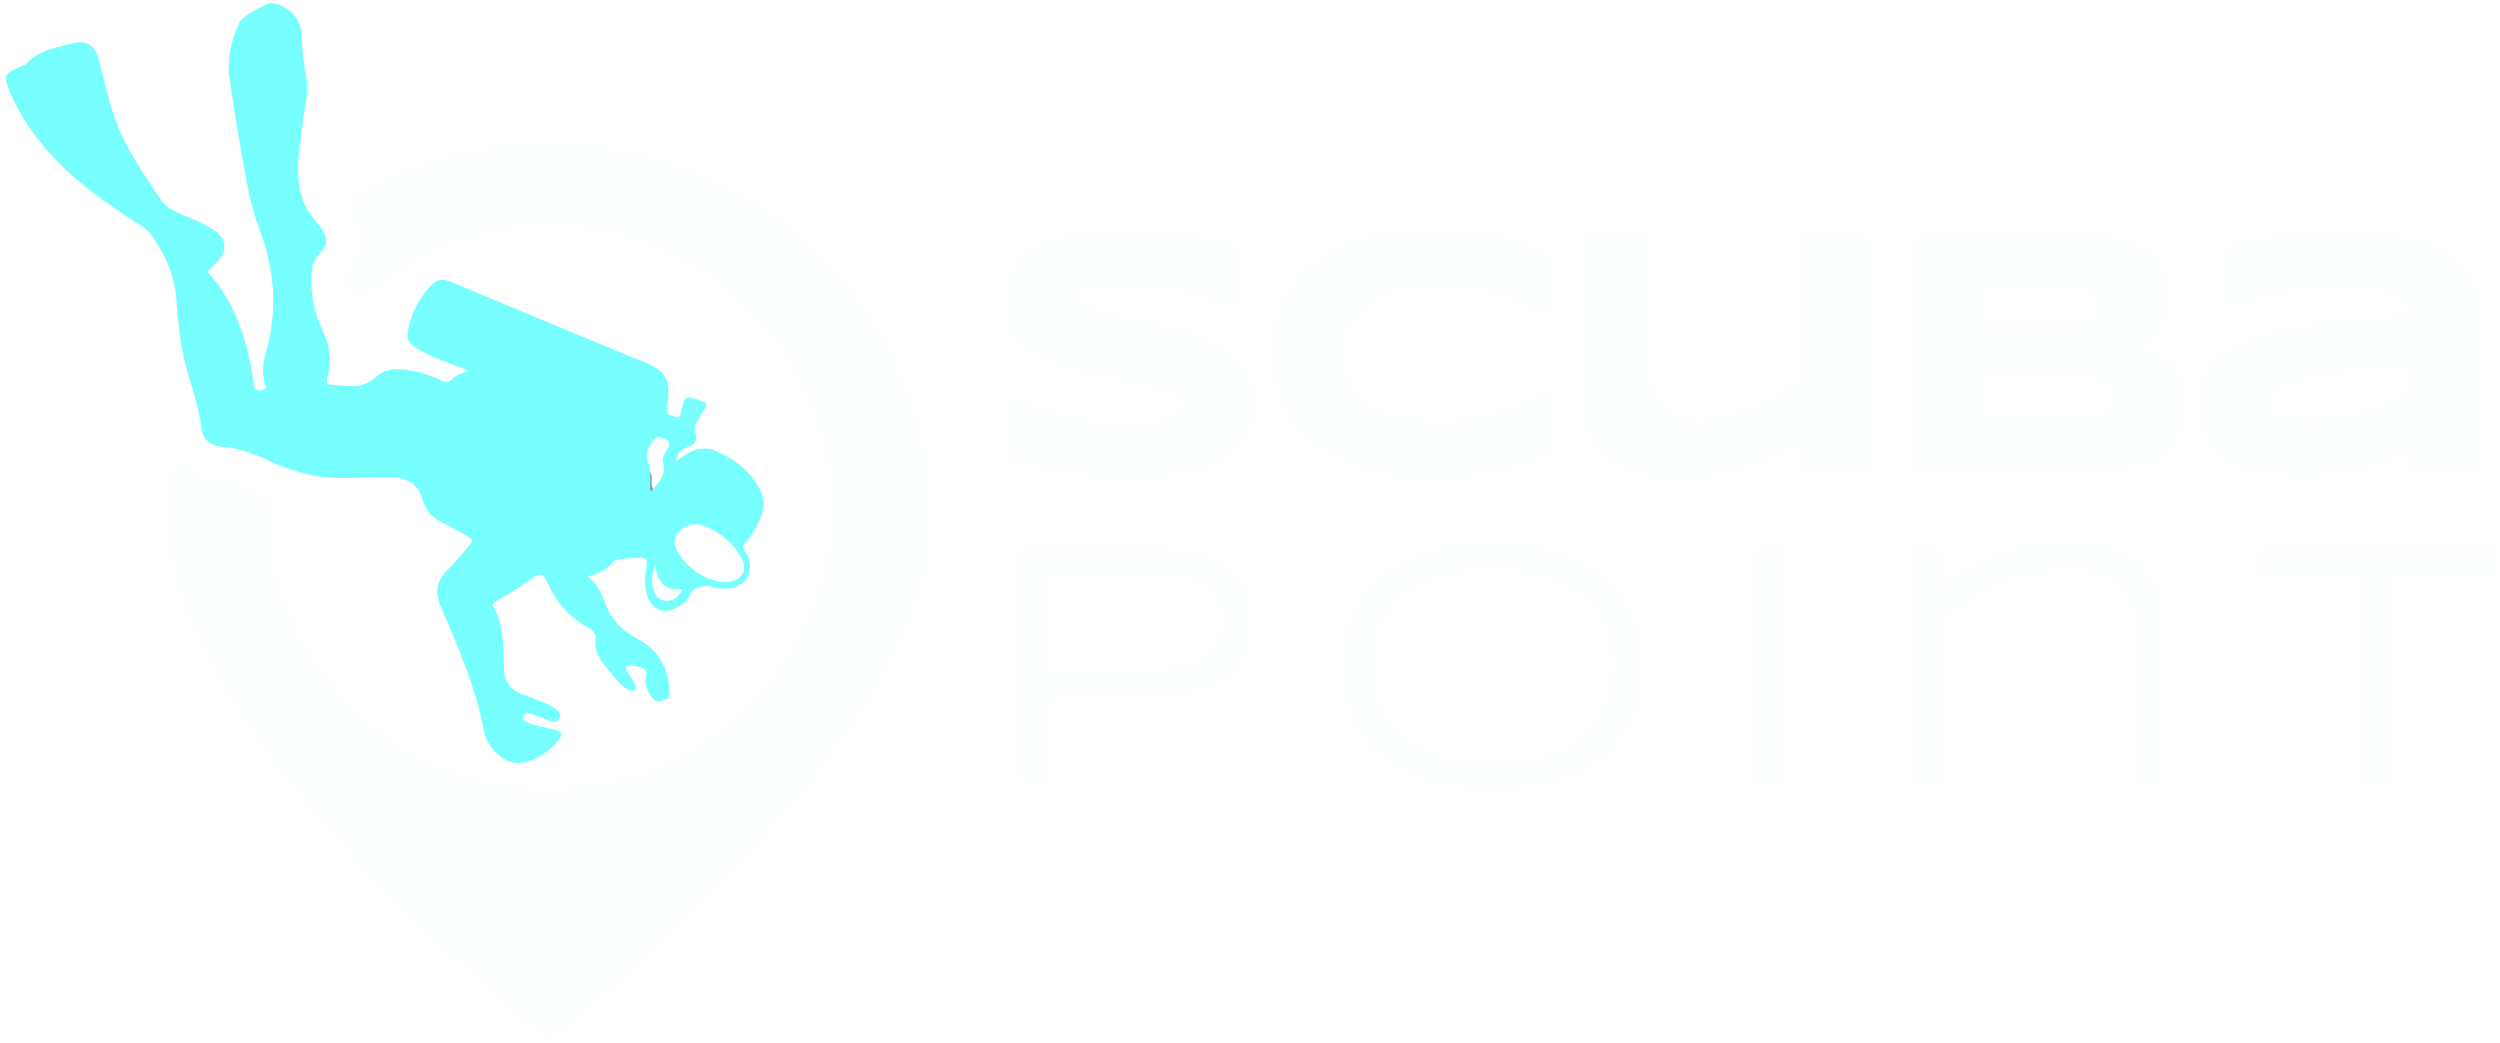
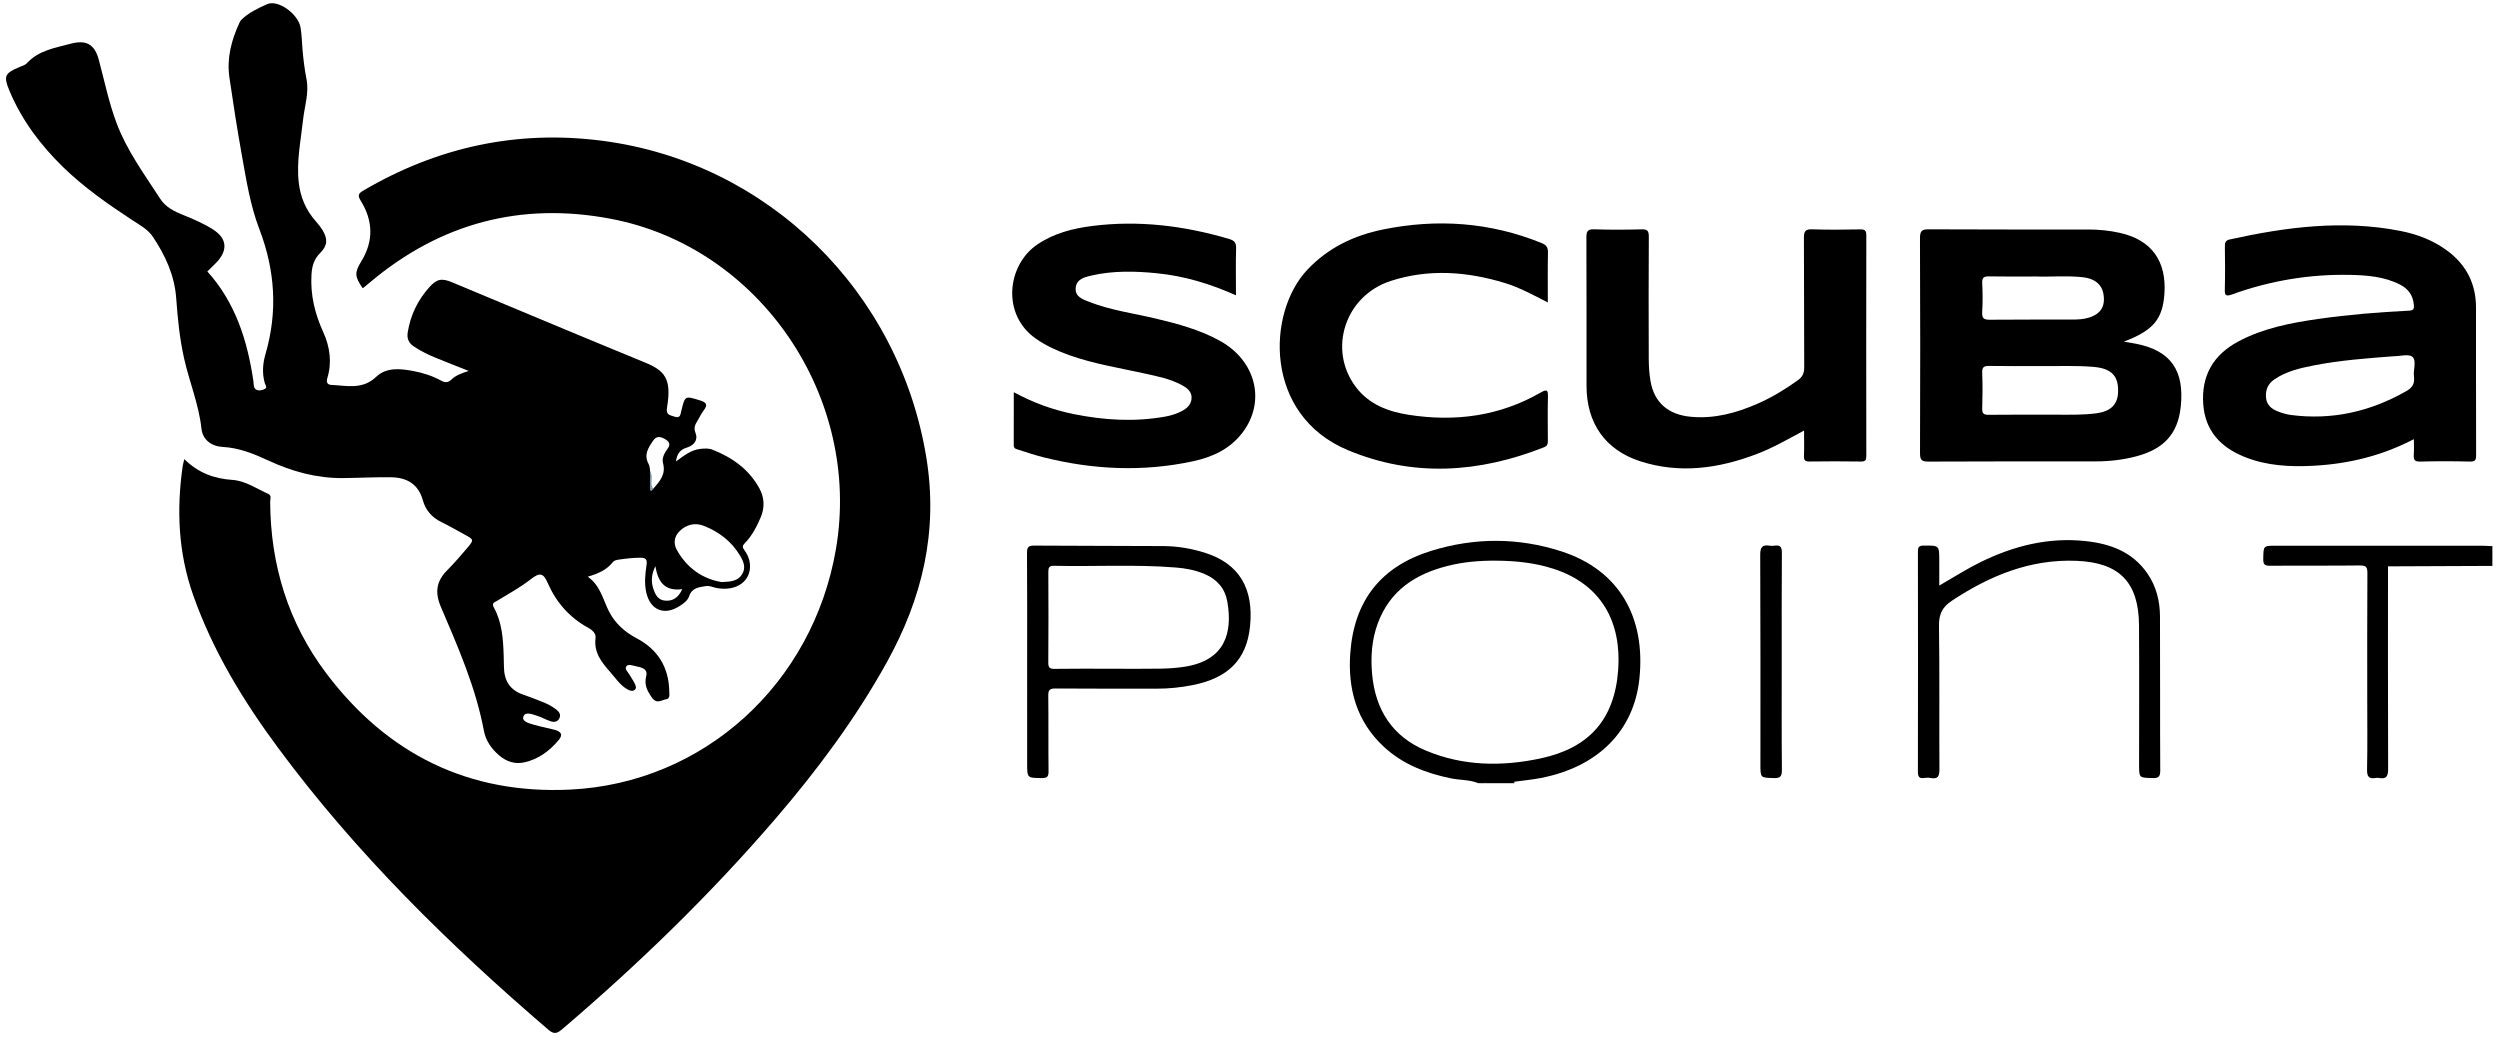
<svg xmlns="http://www.w3.org/2000/svg" version="1.1" id="Layer_1" x="0px" y="0px" viewBox="0 0 365.354 152.296" style="enable-background:new 0 0 365.354 152.296;" xml:space="preserve">
  <g>
-     <path style="fill:#FBFFFF;" d="M215.644,114.858c-1.293-0.52-2.693-0.429-4.032-0.703c-3.65-0.746-7.044-2.019-9.83-4.579   c-3.945-3.625-5.266-8.268-4.902-13.439c0.54-7.663,4.502-12.614,11.881-14.863c6.346-1.933,12.763-1.933,19.07,0.084   c8.513,2.723,12.345,9.565,11.424,18.368c-0.792,7.566-6.051,12.767-14.423,14.379c-1.289,0.248-2.603,0.365-3.906,0.543   c-0.405,0.166-0.83,0.052-1.244,0.086c-1.105,0.07-2.221-0.147-3.319,0.124C216.123,114.858,215.884,114.858,215.644,114.858z    M211.099,83.468c-4.692,1.179-8.421,3.552-10.193,8.317c-0.882,2.37-1.05,4.835-0.822,7.313c0.478,5.198,3.001,9.038,7.893,11.055   c5.454,2.249,11.122,2.32,16.808,1.121c7.106-1.499,10.842-5.633,11.358-12.829c0.49-6.828-2.413-12.344-9.549-14.592   c-2.732-0.86-5.534-1.141-8.377-1.153C215.815,82.681,213.434,82.882,211.099,83.468z" />
-     <path style="fill:#FBFFFF;" d="M363.996,80.59c0.081-0.003,0.163-0.007,0.244-0.01c0,0.959,0,1.918,0,2.877   c-5.099,0.021-10.197,0.043-15.296,0.064c0.078-0.83,0.764-0.644,1.23-0.658c2.066-0.06,4.134-0.022,6.201-0.026   c1.869-0.003,3.738-0.027,5.605,0.01c1.002,0.019,1.749-0.142,1.677-1.387C363.639,81.139,363.769,80.835,363.996,80.59z" />
-     <path style="fill:#FBFFFF;" d="M216.363,114.858c1.098-0.514,2.249-0.143,3.374-0.202c0.064,0.051,0.082,0.098,0.056,0.141   c-0.025,0.041-0.05,0.061-0.074,0.061C218.6,114.858,217.481,114.858,216.363,114.858z" />
-     <path style="fill:#FBFFFF;" d="M219.718,114.858c0.001-0.068,0.007-0.135,0.018-0.202c0.396-0.002,0.793-0.005,1.189-0.007   c-0.017,0.069-0.02,0.139-0.009,0.209C220.517,114.858,220.118,114.858,219.718,114.858z" />
-     <path style="fill:#FBFFFF;" d="M26.035,68.023c2.006,1.97,4.341,2.828,7.046,3.004c1.888,0.123,3.51,1.252,5.22,2.007   c0.579,0.255,0.307,0.766,0.309,1.156c0.051,9.154,2.663,17.512,8.215,24.779c8.966,11.736,20.937,17.513,35.721,16.817   c19.632-0.924,35.604-15.322,38.976-34.791c3.798-21.932-11.169-43.629-33.002-47.71c-13.144-2.456-24.919,0.606-35.24,9.15   c-0.338,0.28-0.677,0.557-1.018,0.833c-0.027,0.022-0.071,0.024-0.107,0.036c-1.187-1.708-1.192-2.252-0.168-3.908   c1.799-2.907,1.7-5.834-0.088-8.689c-0.469-0.749-0.43-1.044,0.358-1.5c10.864-6.288,22.511-8.789,34.976-7.203   c24.323,3.095,43.55,21.781,47.527,45.768c1.774,10.703-0.6,20.393-5.81,29.65c-4.566,8.112-10.134,15.492-16.226,22.49   c-9.616,11.047-20.175,21.128-31.38,30.549c-0.829,0.697-1.268,0.619-2.034-0.029c-14.483-12.26-28.064-25.399-39.493-40.619   c-5.119-6.818-9.584-14.022-12.484-22.118c-2.184-6.097-2.462-12.312-1.544-18.645C25.834,68.749,25.931,68.454,26.035,68.023z" />
-     <path style="fill:#FBFFFF;" d="M263.378,63.891c-2.434,1.296-4.647,2.545-7.03,3.432c-5.555,2.067-11.209,2.844-16.976,1.01   c-5.115-1.627-7.863-5.497-7.869-10.864c-0.008-7.148,0.012-14.296-0.02-21.443c-0.004-0.886,0.14-1.256,1.15-1.219   c2.313,0.085,4.631,0.067,6.945,0.006c0.85-0.022,1.055,0.234,1.05,1.062c-0.035,5.91-0.031,11.82-0.008,17.73   c0.004,1.034,0.076,2.08,0.249,3.098c0.538,3.17,2.614,4.9,5.939,5.202c3.441,0.313,6.628-0.547,9.735-1.884   c2.094-0.901,4.036-2.062,5.896-3.379c0.682-0.483,0.966-1.002,0.96-1.865c-0.04-6.229-0.001-12.459-0.044-18.688   c-0.007-0.951,0.167-1.317,1.212-1.28c2.353,0.083,4.711,0.051,7.066,0.011c0.688-0.012,0.868,0.202,0.867,0.875   c-0.019,10.622-0.019,21.244-0.001,31.865c0.001,0.61-0.135,0.82-0.783,0.81c-2.515-0.038-5.031-0.034-7.545-0.002   c-0.623,0.008-0.835-0.164-0.807-0.803C263.414,66.41,263.378,65.253,263.378,63.891z" />
-     <path style="fill:#FBFFFF;" d="M180.133,44.35c-3.818-1.688-7.594-2.793-11.541-3.186c-3.222-0.321-6.457-0.394-9.649,0.327   c-1.019,0.23-2.163,0.517-2.294,1.757c-0.138,1.312,1.052,1.695,1.99,2.055c3.177,1.218,6.556,1.655,9.848,2.431   c3.184,0.75,6.333,1.593,9.234,3.158c5.354,2.887,6.843,8.808,3.355,13.318c-1.833,2.37-4.407,3.522-7.22,4.121   c-7.345,1.564-14.662,1.228-21.927-0.57c-1.234-0.305-2.443-0.711-3.657-1.091c-0.318-0.1-0.704-0.138-0.701-0.655   c0.016-2.5,0.007-5,0.007-7.662c2.86,1.527,5.736,2.553,8.748,3.157c4.453,0.893,8.932,1.165,13.435,0.371   c0.826-0.146,1.624-0.389,2.378-0.767c0.79-0.396,1.438-0.96,1.491-1.877c0.056-0.962-0.648-1.495-1.413-1.904   c-1.709-0.913-3.594-1.275-5.46-1.682c-3.695-0.806-7.444-1.387-11.03-2.645c-1.732-0.608-3.397-1.347-4.922-2.399   c-5.076-3.499-4.194-10.685,0.253-13.625c2.426-1.604,5.155-2.295,7.98-2.65c6.833-0.858,13.517-0.045,20.1,1.875   c0.785,0.229,1.047,0.556,1.02,1.388C180.086,39.784,180.133,41.979,180.133,44.35z" />
-     <path style="fill:#FBFFFF;" d="M225.831,45.377c-2.155-1.083-4.142-2.159-6.308-2.811c-5.547-1.668-11.164-2.072-16.724-0.291   c-6.711,2.15-9.234,9.937-5.096,15.329c1.949,2.539,4.763,3.56,7.774,4.019c6.775,1.034,13.277,0.199,19.311-3.226   c0.966-0.548,1.083-0.313,1.058,0.653c-0.052,2.076-0.021,4.154-0.012,6.231c0.002,0.456-0.007,0.812-0.558,1.027   c-9.547,3.722-19.201,4.361-28.78,0.405c-12.272-5.067-11.892-19.843-5.874-26.095c3.054-3.173,6.832-4.936,11.045-5.783   c7.923-1.592,15.696-1.065,23.252,1.958c0.714,0.286,0.947,0.634,0.93,1.39C225.799,40.527,225.831,42.872,225.831,45.377z" />
-     <path style="fill:#FBFFFF;" d="M149.534,97.257c0-5.231,0.021-10.462-0.021-15.692c-0.007-0.856,0.247-1.05,1.067-1.044   c6.307,0.046,12.614,0.028,18.921,0.068c2.039,0.013,4.043,0.341,6.001,0.939c5.153,1.576,7.25,5.229,6.694,10.658   c-0.496,4.842-3.237,7.489-8.442,8.502c-1.724,0.336-3.468,0.515-5.231,0.51c-4.95-0.013-9.901,0.018-14.851-0.025   c-0.852-0.007-1.053,0.231-1.042,1.061c0.047,3.633-0.005,7.267,0.04,10.9c0.01,0.806-0.238,0.993-1.006,0.984   c-2.129-0.025-2.13,0.01-2.13-2.128C149.534,107.079,149.534,102.168,149.534,97.257z M169.131,98.305   c1.193-0.022,2.397-0.102,3.574-0.29c5.792-0.928,6.967-4.836,6.164-9.384c-0.336-1.906-1.497-3.215-3.273-3.976   c-1.371-0.587-2.815-0.853-4.293-0.968c-5.941-0.466-11.893-0.115-17.838-0.245c-0.73-0.016-0.831,0.272-0.828,0.901   c0.023,4.353,0.031,8.707-0.006,13.06c-0.006,0.739,0.182,0.945,0.925,0.933c2.795-0.044,5.59-0.018,8.386-0.018   C164.339,98.318,166.736,98.349,169.131,98.305z" />
-     <path style="fill:#FBFFFF;" d="M283.192,86.3c2.102-1.188,4.007-2.405,6.043-3.389c4.87-2.356,9.955-3.617,15.391-3.042   c3.605,0.381,6.849,1.531,9.049,4.662c1.307,1.86,1.848,3.98,1.858,6.209c0.036,7.431-0.006,14.862,0.038,22.293   c0.006,0.957-0.315,1.109-1.161,1.087c-1.939-0.051-1.94-0.009-1.94-1.938c0-6.712,0.035-13.424-0.01-20.136   c-0.042-6.257-2.908-9.076-9.152-9.322c-6.799-0.268-12.697,2.139-18.266,5.762c-1.442,0.938-1.919,1.989-1.893,3.692   c0.103,6.87,0.022,13.743,0.065,20.614c0.006,1.002-0.159,1.529-1.28,1.317c-0.309-0.058-0.643-0.048-0.956-0.001   c-0.768,0.116-0.92-0.226-0.918-0.938c0.021-10.587,0.02-21.174,0.002-31.762c-0.001-0.644,0.126-0.883,0.836-0.889   c2.294-0.017,2.294-0.051,2.294,2.196C283.192,83.861,283.192,85.006,283.192,86.3z" />
-     <path style="fill:#FBFFFF;" d="M363.996,80.59c0.027,2.63,0.027,2.63-2.606,2.63c-3.754,0-7.508-0.008-11.261,0.011   c-0.399,0.002-0.896-0.228-1.185,0.289c-0.001,9.741-0.018,19.483,0.02,29.224c0.004,1.046-0.198,1.579-1.338,1.36   c-0.154-0.03-0.322-0.027-0.478,0c-0.967,0.164-1.294-0.168-1.272-1.203c0.071-3.352,0.027-6.707,0.027-10.06   c0-6.108-0.019-12.217,0.022-18.325c0.006-0.883-0.191-1.134-1.105-1.123c-4.39,0.054-8.782,0.003-13.172,0.044   c-0.8,0.007-0.995-0.225-0.982-0.998c0.033-1.898-0.007-1.899,1.84-1.899c10.059,0,20.118-0.001,30.177,0.002   C363.121,80.541,363.559,80.573,363.996,80.59z" />
-     <path style="fill:#FBFFFF;" d="M260.107,97.261c0,5.231-0.026,10.462,0.024,15.692c0.009,0.967-0.28,1.2-1.202,1.169   c-1.943-0.064-1.944-0.014-1.944-1.959c0-10.102,0.021-20.205-0.029-30.307c-0.006-1.135,0.333-1.49,1.388-1.324   c0.234,0.037,0.483,0.036,0.717,0c0.828-0.127,1.074,0.186,1.067,1.036C260.087,86.799,260.107,92.03,260.107,97.261z" />
-     <path style="fill:#77FFFF;" d="M30.301,39.668c4.105,4.552,5.847,10.08,6.724,15.975c0.067,0.449-0.029,1.055,0.419,1.298   c0.364,0.197,0.895,0.114,1.274-0.112c0.388-0.23,0.048-0.577-0.027-0.851c-0.395-1.428-0.304-2.819,0.11-4.24   c1.806-6.188,1.406-12.25-0.904-18.27c-1.33-3.466-1.901-7.159-2.556-10.804c-0.677-3.767-1.264-7.552-1.814-11.34   c-0.408-2.814,0.291-5.464,1.471-8.006c0.067-0.143,0.147-0.291,0.257-0.402c1.061-1.068,2.469-1.716,3.754-2.297   c1.656-0.749,4.589,1.475,4.913,3.391c0.179,1.058,0.194,2.143,0.286,3.215c0.126,1.465,0.304,2.913,0.59,4.367   c0.39,1.979-0.298,3.956-0.511,5.934c-0.328,3.046-0.978,6.068-0.625,9.161c0.242,2.121,1.03,3.996,2.45,5.604   c0.368,0.416,0.721,0.857,1.013,1.328c0.802,1.293,0.752,2.269-0.328,3.348c-0.912,0.911-1.205,1.906-1.278,3.193   c-0.167,2.96,0.497,5.684,1.706,8.339c0.988,2.169,1.314,4.434,0.612,6.755c-0.199,0.656,0.053,0.975,0.592,0.999   c2.253,0.101,4.539,0.726,6.534-1.172c1.518-1.444,3.54-1.216,5.466-0.853c1.418,0.267,2.78,0.71,4.048,1.403   c0.559,0.305,0.996,0.313,1.493-0.163c0.63-0.603,1.452-0.922,2.531-1.26c-1.805-0.716-3.384-1.323-4.946-1.97   c-1.067-0.442-2.102-0.955-3.068-1.602c-0.744-0.498-1.046-1.134-0.905-2.037c0.393-2.519,1.455-4.717,3.141-6.605   c1.118-1.252,1.834-1.37,3.368-0.73c9.374,3.907,18.734,7.846,28.131,11.697c2.941,1.205,3.957,2.381,3.263,6.552   c-0.19,1.143,0.351,1.116,1.023,1.36c0.934,0.34,0.926-0.292,1.071-0.881c0.54-2.196,0.538-2.151,2.683-1.488   c0.948,0.293,1.248,0.618,0.57,1.485c-0.365,0.467-0.602,1.032-0.921,1.537c-0.347,0.548-0.558,1.014-0.265,1.746   c0.396,0.988-0.164,1.805-1.304,2.151c-0.96,0.292-1.41,0.914-1.557,2.016c1.174-0.845,2.187-1.682,3.558-1.836   c0.611-0.069,1.225-0.106,1.775,0.111c2.896,1.141,5.342,2.869,6.864,5.666c0.744,1.367,0.796,2.82,0.169,4.271   c-0.589,1.361-1.263,2.676-2.316,3.741c-0.355,0.359-0.352,0.596-0.06,0.992c0.427,0.577,0.739,1.231,0.817,1.966   c0.269,2.538-1.95,4.148-4.906,3.574c-0.504-0.098-0.979-0.362-1.516-0.273c-1.012,0.169-2.034,0.226-2.46,1.487   c-0.226,0.668-0.883,1.117-1.503,1.5c-2.162,1.337-4.138,0.505-4.738-1.964c-0.339-1.396-0.174-2.779,0.025-4.162   c0.103-0.719-0.112-1.004-0.875-1.005c-1.085-0.001-2.151,0.122-3.216,0.28c-0.31,0.046-0.641,0.109-0.857,0.381   c-0.882,1.111-2.104,1.662-3.65,2.111c1.862,1.3,2.213,3.348,3.111,5.09c0.908,1.761,2.296,2.992,4.056,3.922   c3.073,1.624,4.68,4.234,4.745,7.738c0.008,0.438,0.157,1.083-0.47,1.167c-0.688,0.093-1.356,0.804-2.123-0.328   c-0.703-1.037-1.079-1.837-0.771-3.09c0.264-1.075-0.765-1.25-1.534-1.418c-0.45-0.098-1.092-0.348-1.366,0.004   c-0.315,0.404,0.234,0.844,0.455,1.245c0.23,0.419,0.527,0.803,0.732,1.232c0.147,0.307,0.366,0.713,0.016,0.987   c-0.299,0.234-0.691,0.116-1.019-0.063c-1.085-0.594-1.737-1.631-2.524-2.522c-1.25-1.417-2.442-2.858-2.17-4.978   c0.088-0.682-0.446-1.175-1.035-1.496c-2.764-1.511-4.714-3.726-5.977-6.616c-0.638-1.461-1.175-1.499-2.462-0.494   c-1.546,1.207-3.269,2.138-4.936,3.156c-0.338,0.206-0.812,0.307-0.45,0.965c1.21,2.2,1.359,4.637,1.436,7.08   c0.016,0.519,0.035,1.038,0.037,1.557c0.008,2.013,0.852,3.434,2.825,4.102c0.942,0.319,1.869,0.687,2.794,1.055   c0.742,0.295,1.457,0.65,2.08,1.161c0.402,0.33,0.655,0.736,0.397,1.253c-0.261,0.521-0.781,0.579-1.248,0.43   c-0.68-0.216-1.308-0.594-1.988-0.806c-0.695-0.216-1.743-0.689-2.023,0.123c-0.245,0.711,0.861,0.979,1.523,1.175   c0.992,0.293,2.018,0.469,3.019,0.735c1.031,0.275,1.263,0.745,0.616,1.515c-1.331,1.585-2.966,2.802-5.025,3.254   c-1.36,0.299-2.612-0.109-3.675-1.022c-1.122-0.963-1.951-2.14-2.225-3.598c-1.194-6.361-3.783-12.24-6.298-18.133   c-0.898-2.103-0.637-3.738,0.93-5.318c1.038-1.047,2.01-2.164,2.961-3.292c0.968-1.148,0.934-1.202-0.336-1.889   c-1.157-0.625-2.293-1.292-3.474-1.868c-1.381-0.674-2.304-1.73-2.704-3.181c-0.658-2.386-2.356-3.329-4.637-3.364   c-2.349-0.036-4.7,0.097-7.05,0.118c-3.821,0.034-7.41-0.954-10.853-2.548c-2.14-0.991-4.298-1.878-6.71-2.003   c-1.666-0.087-2.931-1.064-3.104-2.667c-0.385-3.57-1.779-6.859-2.548-10.315c-0.644-2.894-0.932-5.823-1.145-8.769   c-0.24-3.317-1.587-6.233-3.401-8.951c-0.749-1.122-1.96-1.747-3.055-2.468c-3.537-2.331-7.006-4.745-10.054-7.71   c-3.322-3.233-6.065-6.88-7.862-11.181c-0.887-2.123-0.683-2.547,1.416-3.434c0.402-0.17,0.883-0.298,1.158-0.6   c1.708-1.869,4.076-2.212,6.329-2.82c2.285-0.616,3.535,0.022,4.153,2.321c0.836,3.113,1.473,6.275,2.618,9.307   c1.526,4.04,4.073,7.48,6.386,11.054c0.75,1.158,1.997,1.807,3.28,2.316c1.52,0.603,3.018,1.254,4.406,2.132   c1.977,1.25,2.22,2.919,0.652,4.674C31.323,38.706,30.815,39.159,30.301,39.668z M108.442,83.935   c0.622-0.999,0.207-1.91-0.323-2.788c-1.242-2.059-3.067-3.439-5.263-4.302c-1.285-0.505-2.538-0.196-3.531,0.768   c-0.799,0.776-0.942,1.802-0.413,2.751c1.506,2.705,3.839,4.258,6.546,4.701C106.845,85.02,107.838,84.903,108.442,83.935z    M95.111,70.743c0.026,0.26-0.19,0.683,0.356,0.687c0.932-1.073,1.878-2.094,1.427-3.752c-0.198-0.726,0.214-1.495,0.671-2.103   c0.537-0.715,0.124-1.119-0.415-1.426c-0.566-0.322-1.191-0.491-1.671,0.208c-0.727,1.058-1.441,2.1-0.68,3.471   c0.182,0.328,0.16,0.769,0.231,1.158C95.181,69.568,95.052,70.161,95.111,70.743z M95.778,82.745   c-0.536,1.089-0.672,2.147-0.314,3.244c0.294,0.901,0.691,1.736,1.807,1.796c1.108,0.059,1.872-0.461,2.434-1.682   C97.021,86.447,96.147,84.912,95.778,82.745z" />
+     <path d="M216.041,114.455c-1.29-0.526-2.686-0.434-4.022-0.711c-3.64-0.754-7.026-2.041-9.804-4.63   c-3.935-3.666-5.252-8.36-4.889-13.589c0.539-7.748,4.49-12.755,11.85-15.029c6.329-1.955,12.729-1.955,19.019,0.085   c8.49,2.753,12.312,9.672,11.393,18.573c-0.79,7.651-6.035,12.91-14.384,14.54c-1.285,0.251-2.596,0.369-3.895,0.549   c-0.404,0.167-0.827,0.053-1.241,0.087c-1.102,0.07-2.215-0.148-3.31,0.125C216.519,114.455,216.28,114.455,216.041,114.455z    M211.509,82.715c-4.679,1.192-8.398,3.591-10.166,8.41c-0.879,2.396-1.047,4.889-0.82,7.395c0.477,5.256,2.993,9.139,7.872,11.178   c5.44,2.274,11.092,2.346,16.763,1.133c7.087-1.516,10.812-5.696,11.328-12.972c0.489-6.905-2.407-12.482-9.523-14.755   c-2.724-0.87-5.519-1.154-8.354-1.166C216.212,81.919,213.837,82.121,211.509,82.715z" />
+     <path d="M363.997,79.804c0.081-0.004,0.162-0.007,0.243-0.011c0,0.97,0,1.939,0,2.909c-5.085,0.022-10.17,0.043-15.255,0.065   c0.078-0.839,0.762-0.651,1.226-0.665c2.061-0.061,4.123-0.023,6.185-0.026c1.864-0.003,3.728-0.027,5.591,0.01   c0.999,0.02,1.744-0.144,1.672-1.403C363.641,80.36,363.77,80.052,363.997,79.804z" />
+     <path d="M216.758,114.455c1.095-0.52,2.243-0.144,3.365-0.204c0.064,0.052,0.082,0.099,0.055,0.142   c-0.025,0.041-0.05,0.062-0.074,0.062C218.989,114.455,217.874,114.455,216.758,114.455z" />
+     <path d="M220.105,114.455c0.001-0.069,0.007-0.137,0.018-0.204c0.395-0.002,0.791-0.005,1.186-0.007   c-0.017,0.07-0.02,0.14-0.009,0.212C220.902,114.455,220.503,114.455,220.105,114.455z" />
+     <path d="M26.94,67.097c2.001,1.992,4.33,2.86,7.027,3.038c1.883,0.124,3.5,1.266,5.207,2.029c0.577,0.258,0.306,0.775,0.308,1.169   c0.051,9.256,2.655,17.707,8.193,25.056c8.942,11.867,20.881,17.709,35.625,17.005c19.579-0.935,35.509-15.493,38.871-35.179   c3.788-22.177-11.139-44.117-32.913-48.242c-13.108-2.484-24.852,0.613-35.145,9.253c-0.337,0.283-0.675,0.563-1.015,0.842   c-0.027,0.022-0.071,0.025-0.107,0.036c-1.184-1.727-1.189-2.277-0.167-3.951c1.794-2.94,1.695-5.899-0.088-8.786   c-0.468-0.757-0.429-1.055,0.357-1.517c10.835-6.359,22.451-8.887,34.882-7.283c24.258,3.129,43.433,22.025,47.399,46.279   c1.77,10.823-0.598,20.621-5.794,29.981c-4.554,8.203-10.107,15.665-16.183,22.742c-9.591,11.17-20.121,21.364-31.296,30.89   c-0.827,0.705-1.264,0.626-2.029-0.03c-14.444-12.397-27.989-25.682-39.387-41.073c-5.106-6.894-9.558-14.178-12.45-22.365   c-2.178-6.165-2.455-12.45-1.54-18.853C26.739,67.831,26.836,67.533,26.94,67.097z" />
+     <path d="M263.648,62.919c-2.427,1.311-4.634,2.573-7.011,3.47c-5.54,2.09-11.179,2.876-16.93,1.022   c-5.101-1.645-7.842-5.558-7.848-10.985c-0.008-7.228,0.012-14.455-0.02-21.683c-0.004-0.896,0.139-1.27,1.147-1.233   c2.306,0.086,4.619,0.067,6.927,0.006c0.848-0.022,1.052,0.237,1.047,1.074c-0.035,5.976-0.031,11.952-0.008,17.928   c0.004,1.045,0.076,2.103,0.249,3.132c0.537,3.205,2.607,4.954,5.923,5.26c3.432,0.316,6.61-0.553,9.709-1.905   c2.088-0.911,4.025-2.085,5.88-3.417c0.68-0.489,0.963-1.013,0.958-1.886c-0.04-6.299-0.001-12.598-0.044-18.896   c-0.007-0.961,0.167-1.332,1.209-1.294c2.346,0.084,4.698,0.052,7.047,0.011c0.686-0.012,0.865,0.204,0.864,0.885   c-0.019,10.74-0.019,21.481-0.001,32.221c0.001,0.617-0.134,0.829-0.781,0.819c-2.508-0.039-5.017-0.035-7.525-0.002   c-0.622,0.008-0.832-0.166-0.805-0.812C263.684,65.466,263.648,64.295,263.648,62.919z" />
+     <path d="M180.626,43.159c-3.807-1.707-7.573-2.824-11.51-3.221c-3.213-0.324-6.439-0.398-9.623,0.331   c-1.016,0.233-2.157,0.522-2.288,1.776c-0.138,1.327,1.049,1.714,1.985,2.078c3.168,1.232,6.538,1.674,9.821,2.458   c3.176,0.759,6.316,1.611,9.209,3.193c5.34,2.919,6.824,8.907,3.346,13.466c-1.828,2.397-4.395,3.561-7.201,4.167   c-7.325,1.581-14.623,1.242-21.869-0.577c-1.23-0.309-2.437-0.719-3.647-1.103c-0.317-0.101-0.702-0.14-0.699-0.662   c0.016-2.528,0.007-5.056,0.007-7.748c2.853,1.544,5.721,2.581,8.724,3.192c4.441,0.903,8.908,1.178,13.399,0.375   c0.824-0.147,1.62-0.393,2.371-0.775c0.787-0.401,1.434-0.971,1.487-1.898c0.056-0.972-0.647-1.512-1.41-1.925   c-1.705-0.924-3.585-1.29-5.446-1.701c-3.685-0.815-7.424-1.402-11-2.675c-1.727-0.615-3.388-1.363-4.908-2.425   c-5.062-3.538-4.182-10.804,0.252-13.777c2.419-1.622,5.141-2.321,7.958-2.68c6.815-0.868,13.48-0.046,20.046,1.896   c0.783,0.231,1.044,0.562,1.017,1.404C180.579,38.543,180.626,40.762,180.626,43.159z" />
+     <path d="M226.202,44.198c-2.149-1.095-4.131-2.183-6.291-2.842c-5.532-1.687-11.134-2.095-16.68-0.294   c-6.693,2.174-9.209,10.048-5.082,15.5c1.944,2.568,4.75,3.6,7.753,4.064c6.756,1.045,13.241,0.201,19.26-3.262   c0.963-0.554,1.08-0.316,1.056,0.66c-0.052,2.099-0.021,4.201-0.012,6.301c0.002,0.461-0.007,0.821-0.556,1.038   c-9.522,3.763-19.149,4.409-28.703,0.41c-12.239-5.124-11.86-20.065-5.859-26.386c3.046-3.209,6.814-4.991,11.015-5.847   c7.902-1.61,15.654-1.077,23.19,1.98c0.712,0.289,0.944,0.641,0.928,1.405C226.17,39.294,226.202,41.665,226.202,44.198z" />
+     <path d="M150.108,96.657c0-5.289,0.021-10.579-0.021-15.867c-0.007-0.865,0.247-1.061,1.065-1.055   c6.29,0.047,12.58,0.028,18.87,0.069c2.033,0.013,4.032,0.344,5.985,0.95c5.139,1.593,7.231,5.287,6.676,10.777   c-0.495,4.896-3.228,7.573-8.419,8.597c-1.719,0.339-3.459,0.52-5.217,0.516c-4.937-0.013-9.875,0.018-14.811-0.026   c-0.85-0.007-1.05,0.233-1.039,1.073c0.047,3.674-0.005,7.348,0.04,11.022c0.01,0.815-0.237,1.004-1.004,0.995   c-2.124-0.026-2.124,0.01-2.124-2.152C150.108,106.589,150.108,101.623,150.108,96.657z M169.653,97.717   c1.19-0.022,2.391-0.103,3.565-0.294c5.776-0.938,6.948-4.89,6.148-9.489c-0.335-1.927-1.493-3.251-3.264-4.02   c-1.367-0.594-2.807-0.862-4.281-0.979c-5.925-0.471-11.861-0.116-17.79-0.248c-0.728-0.016-0.829,0.276-0.826,0.911   c0.023,4.402,0.031,8.804-0.006,13.206c-0.006,0.748,0.182,0.955,0.923,0.944c2.787-0.045,5.575-0.018,8.363-0.018   C164.874,97.73,167.264,97.761,169.653,97.717z" />
+     <path d="M283.409,85.577c2.097-1.202,3.997-2.431,6.027-3.427c4.857-2.382,9.928-3.657,15.35-3.076   c3.595,0.385,6.83,1.548,9.025,4.714c1.304,1.881,1.843,4.025,1.853,6.278c0.036,7.514-0.006,15.028,0.038,22.542   c0.006,0.968-0.314,1.122-1.158,1.099c-1.933-0.052-1.934-0.009-1.934-1.96c0-6.787,0.035-13.574-0.01-20.361   c-0.042-6.326-2.9-9.177-9.128-9.426c-6.781-0.271-12.663,2.163-18.218,5.827c-1.438,0.948-1.914,2.011-1.888,3.733   c0.103,6.947,0.022,13.896,0.065,20.845c0.006,1.013-0.158,1.546-1.277,1.332c-0.308-0.059-0.642-0.049-0.953-0.001   c-0.766,0.117-0.917-0.229-0.916-0.949c0.021-10.705,0.02-21.411,0.002-32.116c-0.001-0.651,0.126-0.893,0.834-0.898   c2.288-0.017,2.287-0.052,2.287,2.221C283.409,83.111,283.409,84.27,283.409,85.577z" />
+     <path d="M363.997,79.804c0.026,2.659,0.026,2.659-2.599,2.659c-3.744,0-7.488-0.008-11.231,0.011   c-0.398,0.002-0.893-0.23-1.182,0.293c-0.001,9.85-0.018,19.7,0.02,29.55c0.004,1.058-0.198,1.597-1.334,1.375   c-0.154-0.03-0.322-0.027-0.476,0c-0.964,0.166-1.291-0.17-1.269-1.217c0.071-3.389,0.027-6.781,0.027-10.173   c0-6.177-0.019-12.353,0.022-18.529c0.006-0.893-0.19-1.146-1.102-1.135c-4.378,0.054-8.758,0.003-13.137,0.044   c-0.798,0.008-0.993-0.228-0.979-1.009c0.033-1.919-0.007-1.92,1.835-1.92c10.032,0,20.064-0.001,30.096,0.002   C363.124,79.755,363.561,79.787,363.997,79.804z" />
+     <path d="M260.385,96.661c0,5.289-0.026,10.579,0.024,15.868c0.009,0.977-0.28,1.213-1.199,1.182   c-1.937-0.065-1.939-0.014-1.939-1.981c0-10.215,0.021-20.43-0.029-30.645c-0.006-1.147,0.332-1.507,1.384-1.339   c0.233,0.037,0.482,0.036,0.715,0c0.825-0.128,1.071,0.188,1.065,1.047C260.365,86.082,260.385,91.372,260.385,96.661z" />
+     <path d="M30.301,39.668c4.105,4.552,5.847,10.08,6.724,15.975c0.067,0.449-0.029,1.055,0.419,1.298   c0.364,0.197,0.895,0.114,1.274-0.112c0.388-0.23,0.048-0.577-0.027-0.851c-0.395-1.428-0.304-2.819,0.11-4.24   c1.806-6.188,1.406-12.25-0.904-18.27c-1.33-3.466-1.901-7.159-2.556-10.804c-0.677-3.767-1.264-7.552-1.814-11.34   c-0.408-2.814,0.291-5.464,1.471-8.006c0.067-0.143,0.147-0.291,0.257-0.402c1.061-1.068,2.469-1.716,3.754-2.297   c1.656-0.749,4.589,1.475,4.913,3.391c0.179,1.058,0.194,2.143,0.286,3.215c0.126,1.465,0.304,2.913,0.59,4.367   c0.39,1.979-0.298,3.956-0.511,5.934c-0.328,3.046-0.978,6.068-0.625,9.161c0.242,2.121,1.03,3.996,2.45,5.604   c0.368,0.416,0.721,0.857,1.013,1.328c0.802,1.293,0.752,2.269-0.328,3.348c-0.912,0.911-1.205,1.906-1.278,3.193   c-0.167,2.96,0.497,5.684,1.706,8.339c0.988,2.169,1.314,4.434,0.612,6.755c-0.199,0.656,0.053,0.975,0.592,0.999   c2.253,0.101,4.539,0.726,6.534-1.172c1.518-1.444,3.54-1.216,5.466-0.853c1.418,0.267,2.78,0.71,4.048,1.403   c0.559,0.305,0.996,0.313,1.493-0.163c0.63-0.603,1.452-0.922,2.531-1.26c-1.805-0.716-3.384-1.323-4.946-1.97   c-1.067-0.442-2.102-0.955-3.068-1.602c-0.744-0.498-1.046-1.134-0.905-2.037c0.393-2.519,1.455-4.717,3.141-6.605   c1.118-1.252,1.834-1.37,3.368-0.73c9.374,3.907,18.734,7.846,28.131,11.697c2.941,1.205,3.957,2.381,3.263,6.552   c-0.19,1.143,0.351,1.116,1.023,1.36c0.934,0.34,0.926-0.292,1.071-0.881c0.54-2.196,0.538-2.151,2.683-1.488   c0.948,0.293,1.248,0.618,0.57,1.485c-0.365,0.467-0.602,1.032-0.921,1.537c-0.347,0.548-0.558,1.014-0.265,1.746   c0.396,0.988-0.164,1.805-1.304,2.151c-0.96,0.292-1.41,0.914-1.557,2.016c1.174-0.845,2.187-1.682,3.558-1.836   c0.611-0.069,1.225-0.106,1.775,0.111c2.896,1.141,5.342,2.869,6.864,5.666c0.744,1.367,0.796,2.82,0.169,4.271   c-0.589,1.361-1.263,2.676-2.316,3.741c-0.355,0.359-0.352,0.596-0.06,0.992c0.427,0.577,0.739,1.231,0.817,1.966   c0.269,2.538-1.95,4.148-4.906,3.574c-0.504-0.098-0.979-0.362-1.516-0.273c-1.012,0.169-2.034,0.226-2.46,1.487   c-0.226,0.668-0.883,1.117-1.503,1.5c-2.162,1.337-4.138,0.505-4.738-1.964c-0.339-1.396-0.174-2.779,0.025-4.162   c0.103-0.719-0.112-1.004-0.875-1.005c-1.085-0.001-2.151,0.122-3.216,0.28c-0.31,0.046-0.641,0.109-0.857,0.381   c-0.882,1.111-2.104,1.662-3.65,2.111c1.862,1.3,2.213,3.348,3.111,5.09c0.908,1.761,2.296,2.992,4.056,3.922   c3.073,1.624,4.68,4.234,4.745,7.738c0.008,0.438,0.157,1.083-0.47,1.167c-0.688,0.093-1.356,0.804-2.123-0.328   c-0.703-1.037-1.079-1.837-0.771-3.09c0.264-1.075-0.765-1.25-1.534-1.418c-0.45-0.098-1.092-0.348-1.366,0.004   c-0.315,0.404,0.234,0.844,0.455,1.245c0.23,0.419,0.527,0.803,0.732,1.232c0.147,0.307,0.366,0.713,0.016,0.987   c-0.299,0.234-0.691,0.116-1.019-0.063c-1.085-0.594-1.737-1.631-2.524-2.522c-1.25-1.417-2.442-2.858-2.17-4.978   c0.088-0.682-0.446-1.175-1.035-1.496c-2.764-1.511-4.714-3.726-5.977-6.616c-0.638-1.461-1.175-1.499-2.462-0.494   c-1.546,1.207-3.269,2.138-4.936,3.156c-0.338,0.206-0.812,0.307-0.45,0.965c1.21,2.2,1.359,4.637,1.436,7.08   c0.016,0.519,0.035,1.038,0.037,1.557c0.008,2.013,0.852,3.434,2.825,4.102c0.942,0.319,1.869,0.687,2.794,1.055   c0.742,0.295,1.457,0.65,2.08,1.161c0.402,0.33,0.655,0.736,0.397,1.253c-0.261,0.521-0.781,0.579-1.248,0.43   c-0.68-0.216-1.308-0.594-1.988-0.806c-0.695-0.216-1.743-0.689-2.023,0.123c-0.245,0.711,0.861,0.979,1.523,1.175   c0.992,0.293,2.018,0.469,3.019,0.735c1.031,0.275,1.263,0.745,0.616,1.515c-1.331,1.585-2.966,2.802-5.025,3.254   c-1.36,0.299-2.612-0.109-3.675-1.022c-1.122-0.963-1.951-2.14-2.225-3.598c-1.194-6.361-3.783-12.24-6.298-18.133   c-0.898-2.103-0.637-3.738,0.93-5.318c1.038-1.047,2.01-2.164,2.961-3.292c0.968-1.148,0.934-1.202-0.336-1.889   c-1.157-0.625-2.293-1.292-3.474-1.868c-1.381-0.674-2.304-1.73-2.704-3.181c-0.658-2.386-2.356-3.329-4.637-3.364   c-2.349-0.036-4.7,0.097-7.05,0.118c-3.821,0.034-7.41-0.954-10.853-2.548c-2.14-0.991-4.298-1.878-6.71-2.003   c-1.666-0.087-2.931-1.064-3.104-2.667c-0.385-3.57-1.779-6.859-2.548-10.315c-0.644-2.894-0.932-5.823-1.145-8.769   c-0.24-3.317-1.587-6.233-3.401-8.951c-0.749-1.122-1.96-1.747-3.055-2.468c-3.537-2.331-7.006-4.745-10.054-7.71   c-3.322-3.233-6.065-6.88-7.862-11.181c-0.887-2.123-0.683-2.547,1.416-3.434c0.402-0.17,0.883-0.298,1.158-0.6   c1.708-1.869,4.076-2.212,6.329-2.82c2.285-0.616,3.535,0.022,4.153,2.321c0.836,3.113,1.473,6.275,2.618,9.307   c1.526,4.04,4.073,7.48,6.386,11.054c0.75,1.158,1.997,1.807,3.28,2.316c1.52,0.603,3.018,1.254,4.406,2.132   c1.977,1.25,2.22,2.919,0.652,4.674C31.323,38.706,30.815,39.159,30.301,39.668z M108.442,83.935   c0.622-0.999,0.207-1.91-0.323-2.788c-1.242-2.059-3.067-3.439-5.263-4.302c-1.285-0.505-2.538-0.196-3.531,0.768   c-0.799,0.776-0.942,1.802-0.413,2.751c1.506,2.705,3.839,4.258,6.546,4.701C106.845,85.02,107.838,84.903,108.442,83.935z    M95.111,70.743c0.026,0.26-0.19,0.683,0.356,0.687c0.932-1.073,1.878-2.094,1.427-3.752c-0.198-0.726,0.214-1.495,0.671-2.103   c0.537-0.715,0.124-1.119-0.415-1.426c-0.566-0.322-1.191-0.491-1.671,0.208c-0.727,1.058-1.441,2.1-0.68,3.471   c0.182,0.328,0.16,0.769,0.231,1.158C95.181,69.568,95.052,70.161,95.111,70.743z M95.778,82.745   c-0.536,1.089-0.672,2.147-0.314,3.244c0.294,0.901,0.691,1.736,1.807,1.796c1.108,0.059,1.872-0.461,2.434-1.682   C97.021,86.447,96.147,84.912,95.778,82.745z" />
    <path style="fill:#86A1B1;" d="M95.031,68.988c0.534,0.745-0.127,1.703,0.436,2.443c-0.246,0.4-0.459,0.487-0.47-0.097   C94.981,70.552,95.017,69.77,95.031,68.988z" />
-     <path style="fill:#FBFFFF;" d="M310.241,51.044c0.646,0.111,1.237,0.199,1.823,0.314c5.063,0.997,7.083,3.862,6.508,9.122   c-0.43,3.937-2.521,6.097-6.508,7.139c-1.939,0.507-3.92,0.729-5.922,0.731c-8.185,0.008-16.371-0.017-24.556,0.03   c-1.024,0.006-1.219-0.284-1.216-1.255c0.038-10.343,0.044-20.686-0.006-31.029c-0.005-1.104,0.315-1.291,1.331-1.286   c7.786,0.043,15.572,0.02,23.358,0.026c1.559,0.001,3.109,0.156,4.63,0.492c4.614,1.02,6.853,4.087,6.495,8.851   C315.905,47.832,314.532,49.431,310.241,51.044z M290.508,54.557c-0.753-0.012-1.059,0.15-1.026,0.983   c0.068,1.713,0.058,3.433,0.003,5.147c-0.024,0.752,0.215,0.941,0.945,0.932c3.311-0.037,6.623-0.016,9.935-0.016   c1.953,0,3.908,0.055,5.854-0.199c2.031-0.265,3.068-1.218,3.167-2.932c0.14-2.421-0.918-3.55-3.563-3.774   c-2.588-0.22-5.183-0.089-7.415-0.124C295.535,54.572,293.021,54.597,290.508,54.557z M290.508,41.612   c-0.752-0.015-1.069,0.148-1.025,0.982c0.072,1.392,0.085,2.795-0.003,4.185c-0.061,0.952,0.306,1.106,1.156,1.097   c4.027-0.042,8.055-0.012,12.083-0.024c0.795-0.002,1.593-0.04,2.366-0.271c1.807-0.54,2.502-1.686,2.142-3.537   c-0.249-1.282-1.277-2.124-2.968-2.307c-2.424-0.263-4.861-0.034-6.853-0.11C294.814,41.627,292.66,41.655,290.508,41.612z" />
-     <path style="fill:#FBFFFF;" d="M352.736,65.137c-4.697,2.411-9.542,3.56-14.607,3.84c-3.489,0.193-6.942,0.027-10.238-1.286   c-3.45-1.374-5.736-3.74-6.019-7.598c-0.303-4.135,1.481-7.15,5.142-9.075c3.697-1.944,7.726-2.693,11.797-3.266   c4.386-0.617,8.799-0.969,13.221-1.184c0.754-0.037,0.744-0.37,0.696-0.882c-0.125-1.351-0.835-2.293-2.03-2.892   c-2.311-1.158-4.816-1.349-7.332-1.398c-5.919-0.116-11.678,0.833-17.25,2.818c-1,0.356-1.107,0.114-1.082-0.8   c0.056-2.035,0.033-4.073,0.007-6.11c-0.007-0.542,0.08-0.89,0.69-1.023c8.276-1.804,16.59-2.873,25.03-1.236   c2.523,0.489,4.906,1.387,6.987,2.946c2.701,2.023,4.089,4.725,4.092,8.111c0.006,7.109-0.007,14.218,0.016,21.327   c0.002,0.689-0.096,0.969-0.888,0.949c-2.434-0.06-4.872-0.065-7.306,0.001c-0.848,0.023-0.996-0.292-0.939-1.017   C352.778,66.687,352.736,66.005,352.736,65.137z M338.128,54.469c-2.034,0.392-4.057,0.843-5.823,2.022   c-0.956,0.639-1.342,1.545-1.232,2.668c0.102,1.049,0.815,1.617,1.707,1.96c0.626,0.241,1.288,0.439,1.95,0.524   c6.018,0.771,11.623-0.485,16.892-3.447c0.88-0.495,1.26-1.071,1.127-2.075c-0.129-0.98,0.411-2.299-0.214-2.87   c-0.519-0.474-1.816-0.097-2.768-0.097C345.867,53.451,341.972,53.729,338.128,54.469z" />
+     <path d="M310.385,49.928c0.645,0.112,1.234,0.201,1.818,0.318c5.05,1.009,7.064,3.905,6.491,9.224   c-0.429,3.981-2.515,6.165-6.491,7.219c-1.934,0.512-3.91,0.737-5.906,0.739c-8.163,0.009-16.327-0.017-24.49,0.03   c-1.021,0.006-1.216-0.287-1.212-1.269c0.038-10.459,0.044-20.918-0.006-31.376c-0.005-1.116,0.315-1.306,1.327-1.3   c7.765,0.044,15.53,0.021,23.296,0.027c1.555,0.001,3.101,0.158,4.618,0.498c4.602,1.031,6.835,4.133,6.478,8.95   C316.035,46.68,314.665,48.297,310.385,49.928z M290.705,53.48c-0.751-0.012-1.056,0.152-1.023,0.993   c0.068,1.732,0.058,3.471,0.003,5.204c-0.024,0.76,0.215,0.951,0.942,0.943c3.303-0.038,6.606-0.016,9.909-0.017   c1.948,0,3.898,0.055,5.838-0.202c2.025-0.268,3.06-1.232,3.158-2.965c0.139-2.448-0.916-3.589-3.553-3.816   c-2.581-0.222-5.169-0.09-7.395-0.126C295.719,53.496,293.212,53.521,290.705,53.48z M290.705,40.391   c-0.75-0.015-1.066,0.15-1.022,0.993c0.072,1.408,0.085,2.826-0.003,4.232c-0.06,0.963,0.306,1.118,1.153,1.109   c4.016-0.042,8.034-0.012,12.05-0.024c0.793-0.002,1.589-0.04,2.359-0.274c1.803-0.547,2.495-1.704,2.136-3.576   c-0.249-1.296-1.274-2.148-2.96-2.333c-2.418-0.266-4.848-0.034-6.834-0.111C295,40.406,292.852,40.435,290.705,40.391z" />
+     <path d="M352.767,64.179c-4.684,2.438-9.517,3.6-14.567,3.882c-3.48,0.195-6.924,0.027-10.211-1.3   c-3.441-1.39-5.721-3.781-6.003-7.683c-0.302-4.181,1.477-7.23,5.128-9.177c3.687-1.965,7.706-2.723,11.766-3.303   c4.374-0.624,8.776-0.979,13.185-1.197c0.752-0.037,0.742-0.374,0.695-0.891c-0.124-1.366-0.833-2.319-2.024-2.924   c-2.305-1.171-4.803-1.364-7.313-1.414c-5.903-0.117-11.647,0.842-17.204,2.849c-0.997,0.36-1.104,0.116-1.079-0.809   c0.056-2.058,0.033-4.119,0.007-6.178c-0.007-0.548,0.08-0.9,0.688-1.035c8.254-1.824,16.546-2.905,24.964-1.25   c2.516,0.495,4.892,1.402,6.968,2.979c2.693,2.045,4.078,4.778,4.081,8.202c0.006,7.188-0.007,14.377,0.016,21.565   c0.002,0.697-0.096,0.98-0.886,0.96c-2.428-0.061-4.859-0.066-7.287,0.001c-0.846,0.023-0.994-0.296-0.936-1.028   C352.809,65.745,352.767,65.056,352.767,64.179z M338.198,53.392c-2.029,0.396-4.047,0.852-5.807,2.045   c-0.954,0.646-1.338,1.563-1.229,2.698c0.102,1.061,0.812,1.635,1.703,1.982c0.624,0.243,1.284,0.444,1.945,0.53   c6.002,0.78,11.591-0.49,16.846-3.486c0.878-0.5,1.256-1.083,1.124-2.098c-0.129-0.991,0.41-2.324-0.213-2.902   c-0.517-0.48-1.811-0.098-2.761-0.098C345.916,52.362,342.031,52.643,338.198,53.392z" />
  </g>
</svg>
